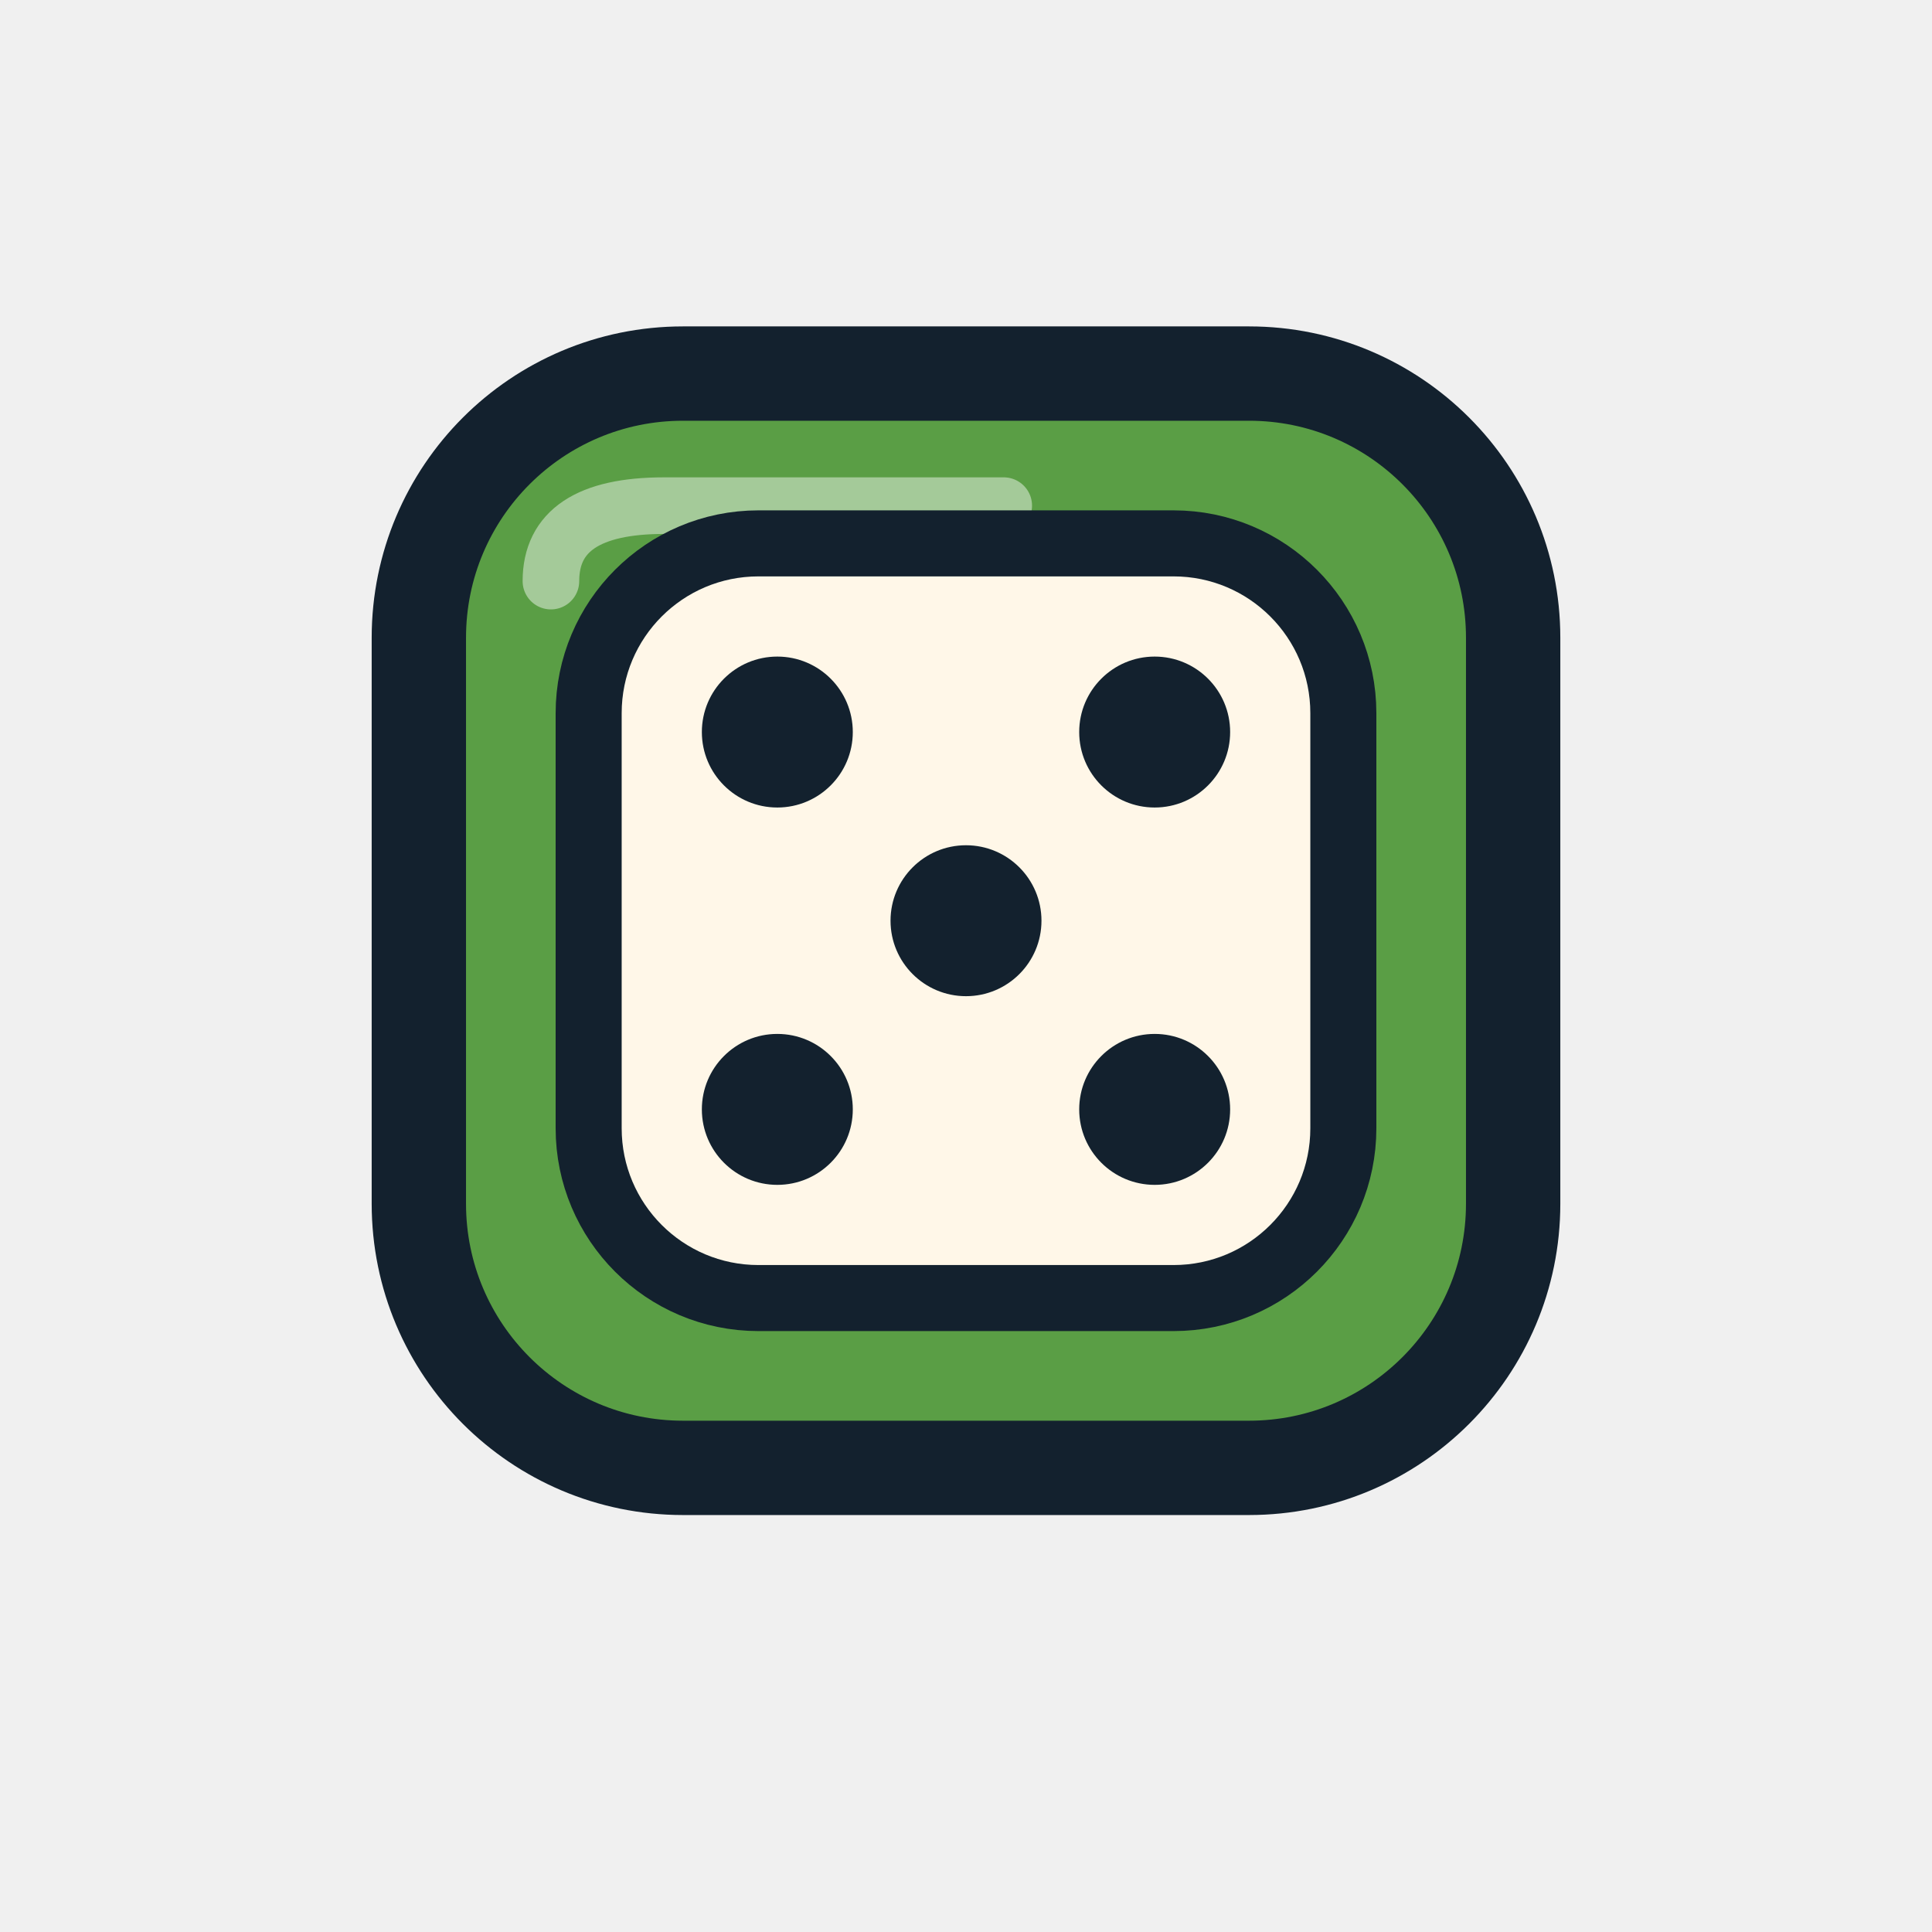
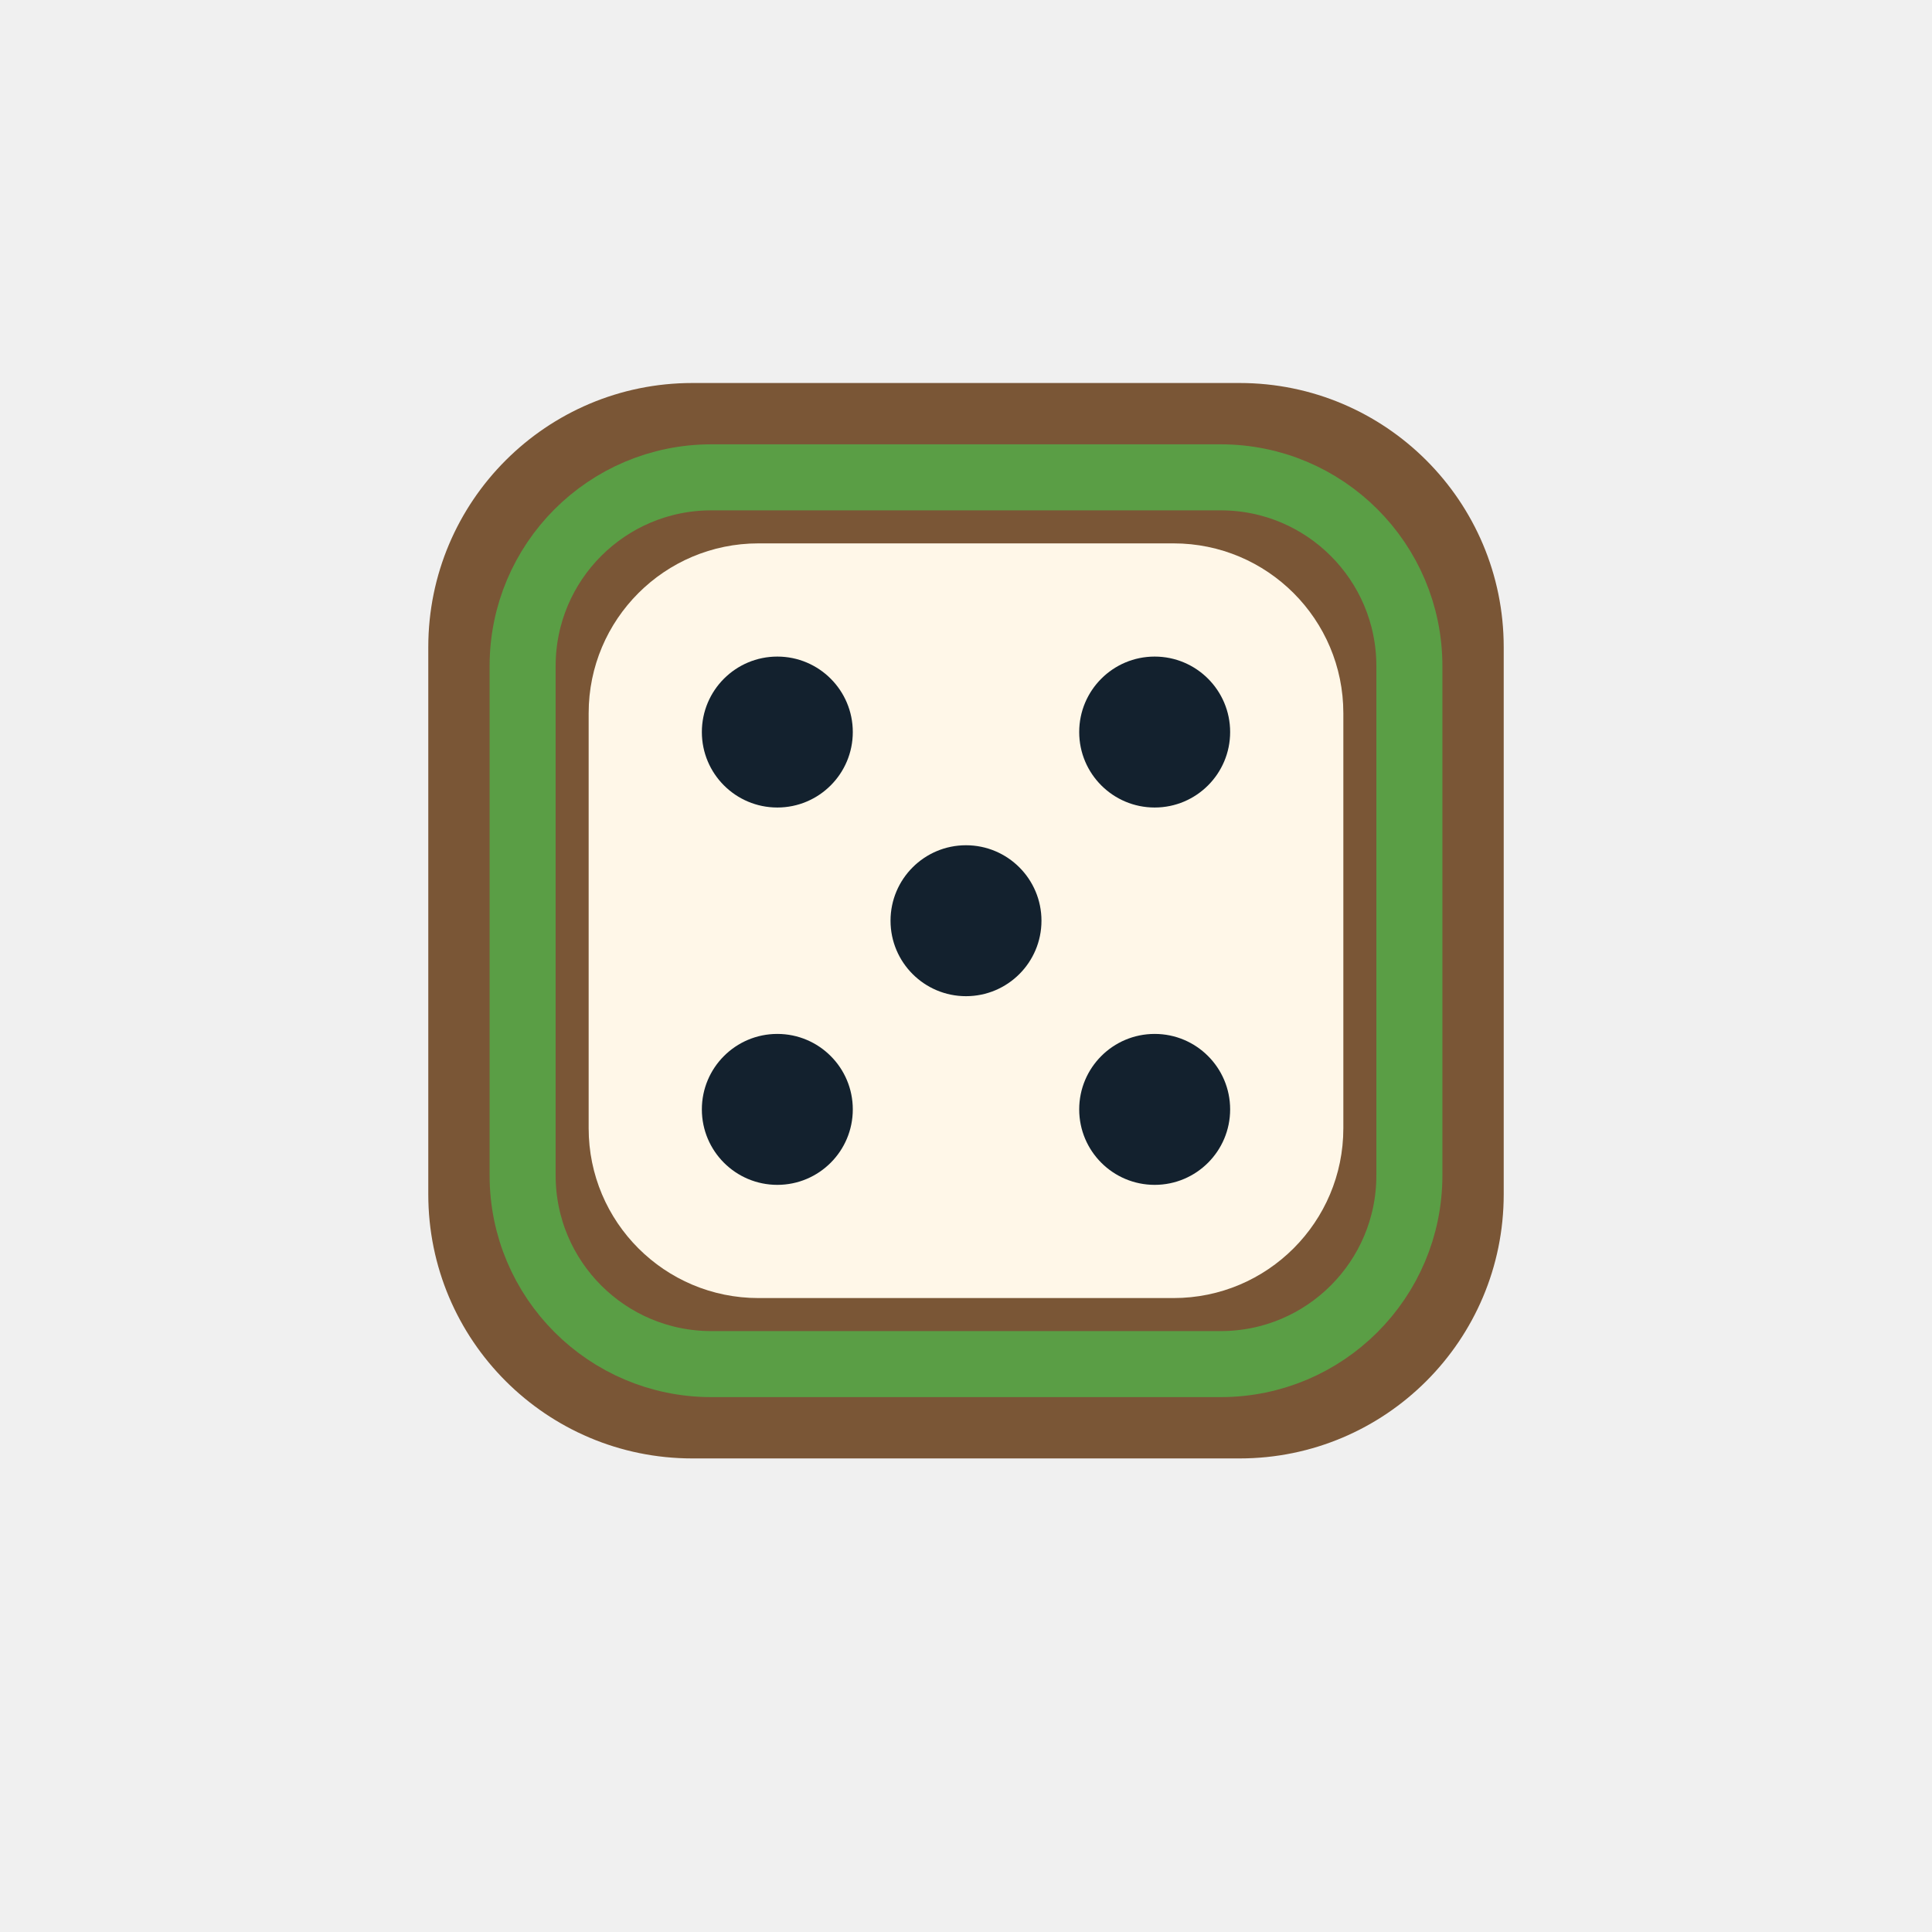
<svg xmlns="http://www.w3.org/2000/svg" viewBox="-14 -18 128 128" width="256" height="256">
  <svg x="10" y="3" width="80" height="80" viewBox="0 0 64 64">
-     <rect x="3" y="3" width="58" height="58" rx="14" fill="#5a9e45" stroke="#13212e" stroke-width="5" />
-     <path d="M10 14 Q10 10 16 10 H34" fill="none" stroke="#fff" stroke-width="3" stroke-linecap="round" opacity="0.45" />
-     <g fill="#fff7e8" stroke="#13212e" stroke-width="3.5" stroke-linejoin="round" stroke-linecap="round">
+     <rect x="3.5" y="3.5" width="57" height="57" rx="14" fill="#7a5636" stroke="none" data-edge="none" />
+     <rect x="8.5" y="8.5" width="47" height="47" rx="10" fill="none" stroke="#5a9e45" stroke-width="3.5" />
+     <g fill="#fff7e8">
      <rect x="12" y="12" width="40" height="40" rx="9" />
    </g>
    <circle cx="22" cy="22" r="4" fill="#13212e" />
    <circle cx="42" cy="22" r="4" fill="#13212e" />
    <circle cx="32" cy="32" r="4" fill="#13212e" />
    <circle cx="22" cy="42" r="4" fill="#13212e" />
    <circle cx="42" cy="42" r="4" fill="#13212e" />
  </svg>
</svg>
